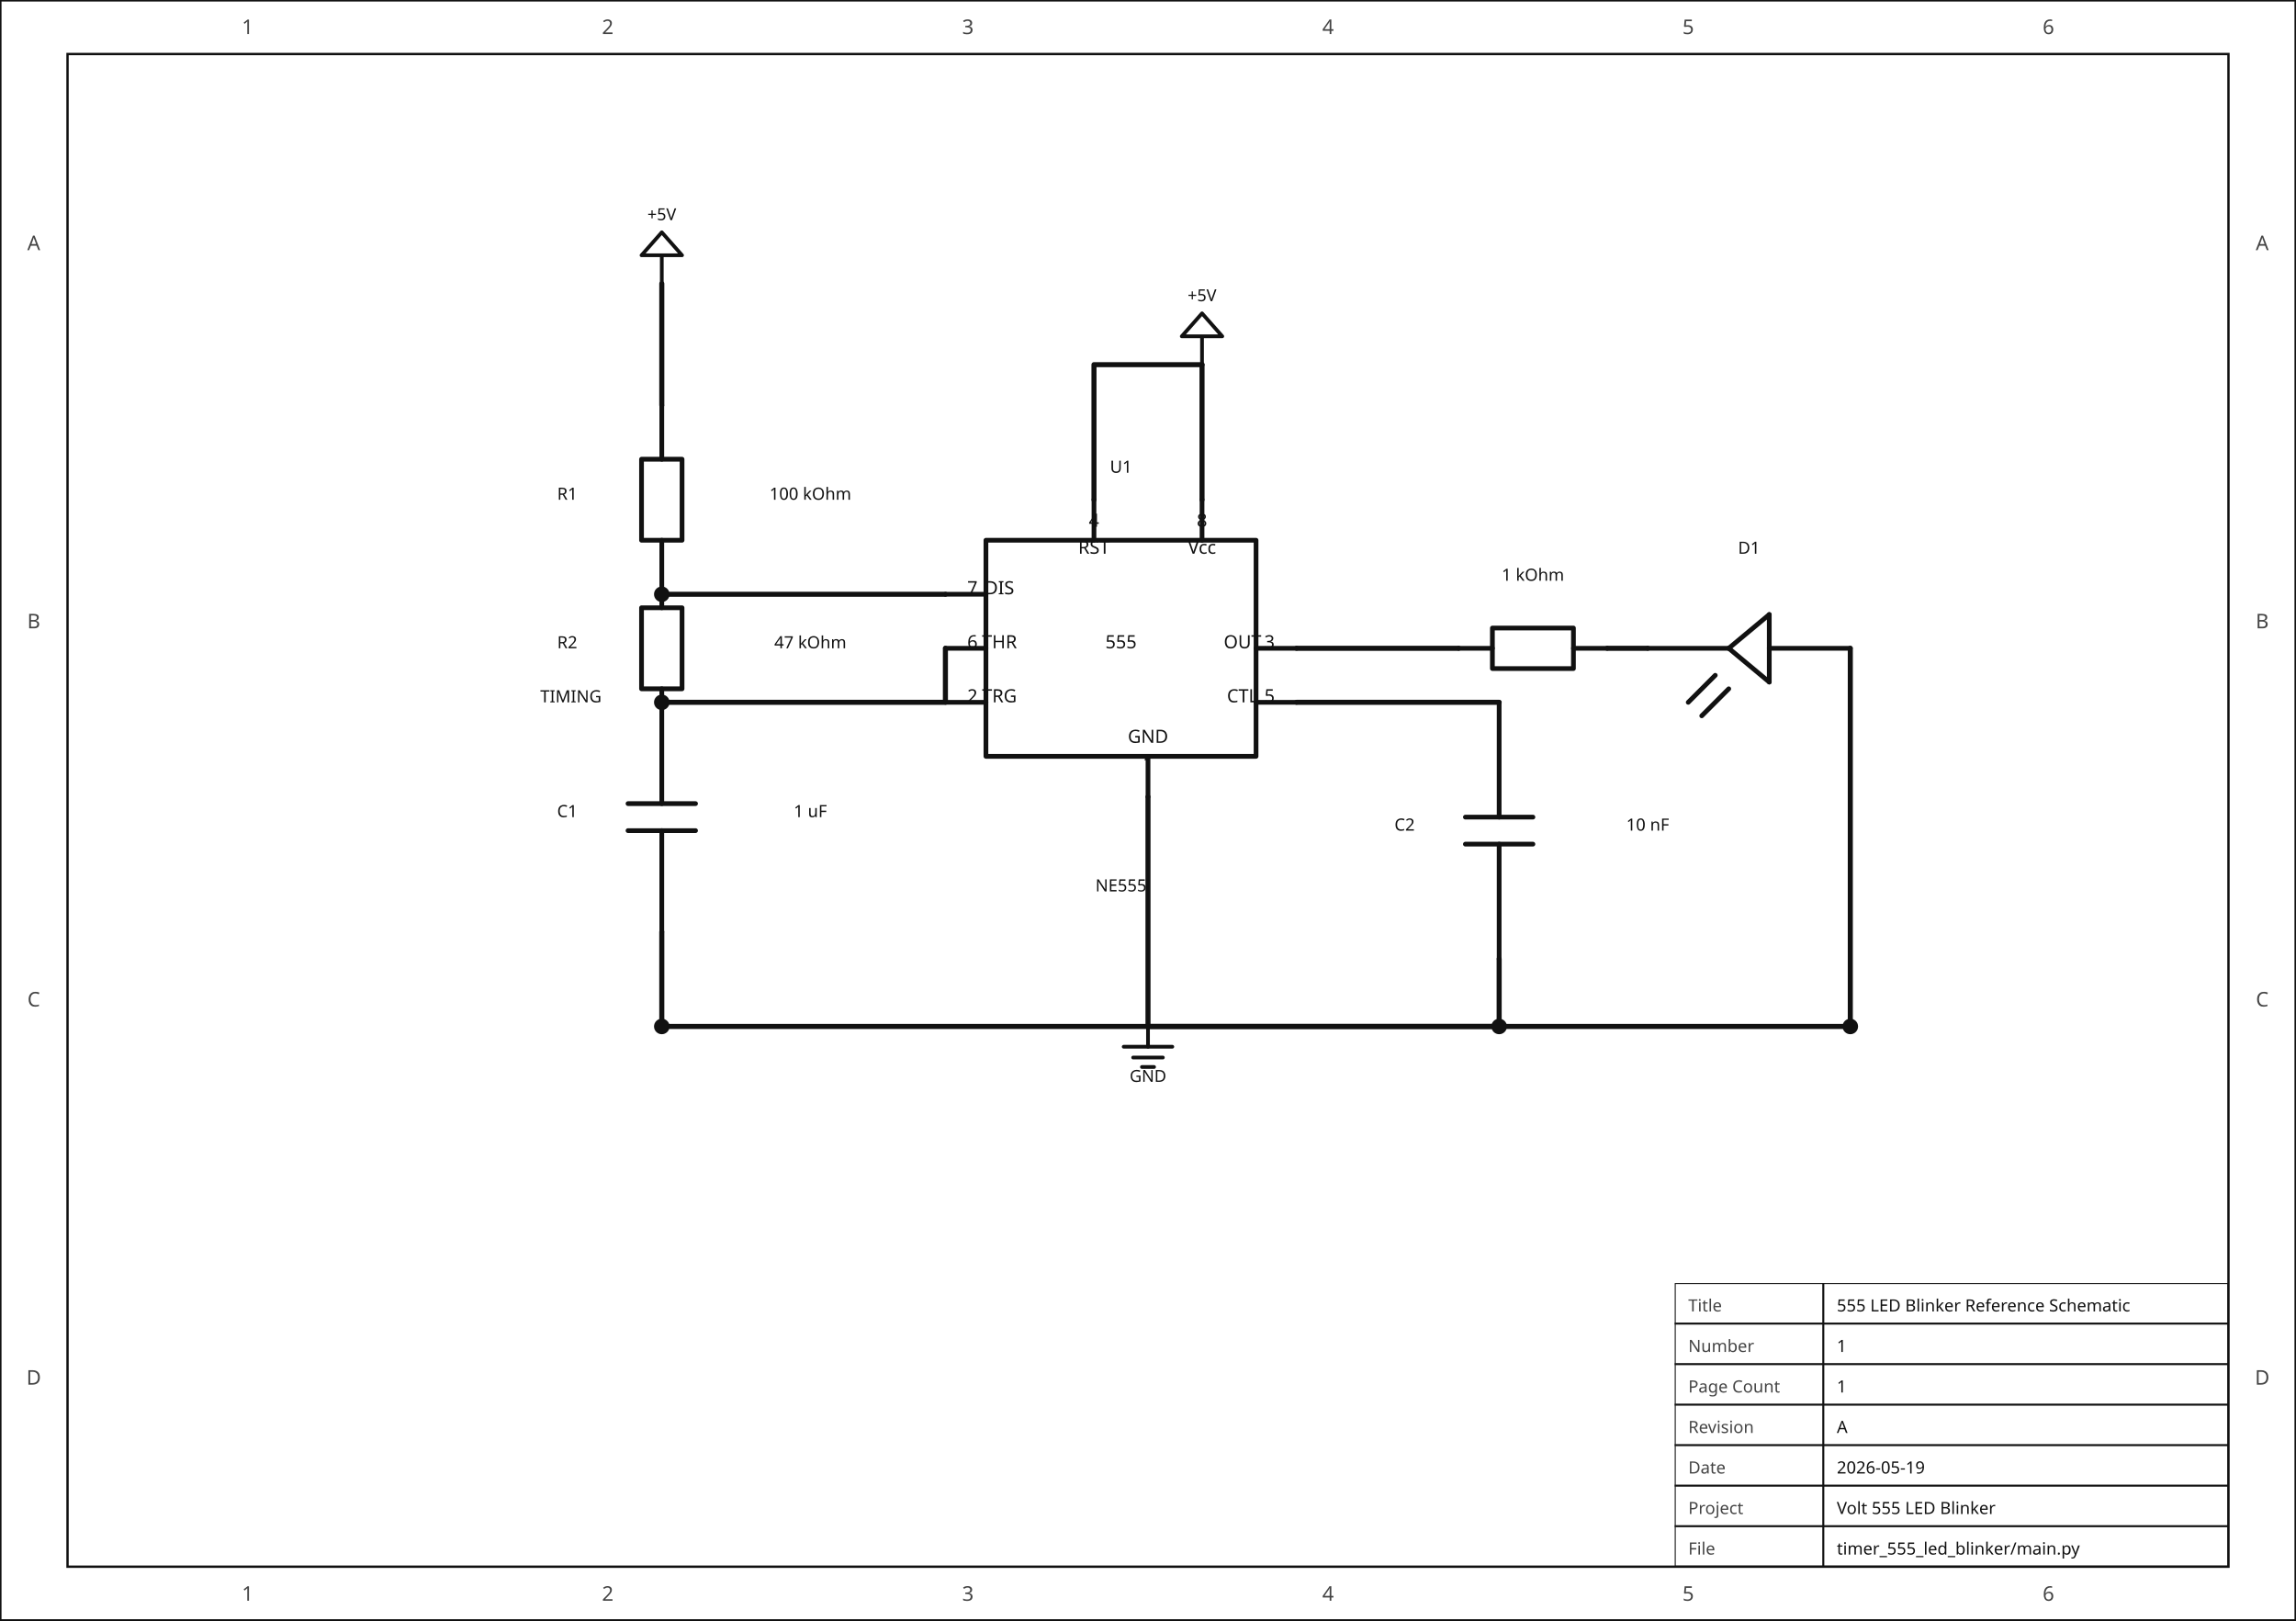
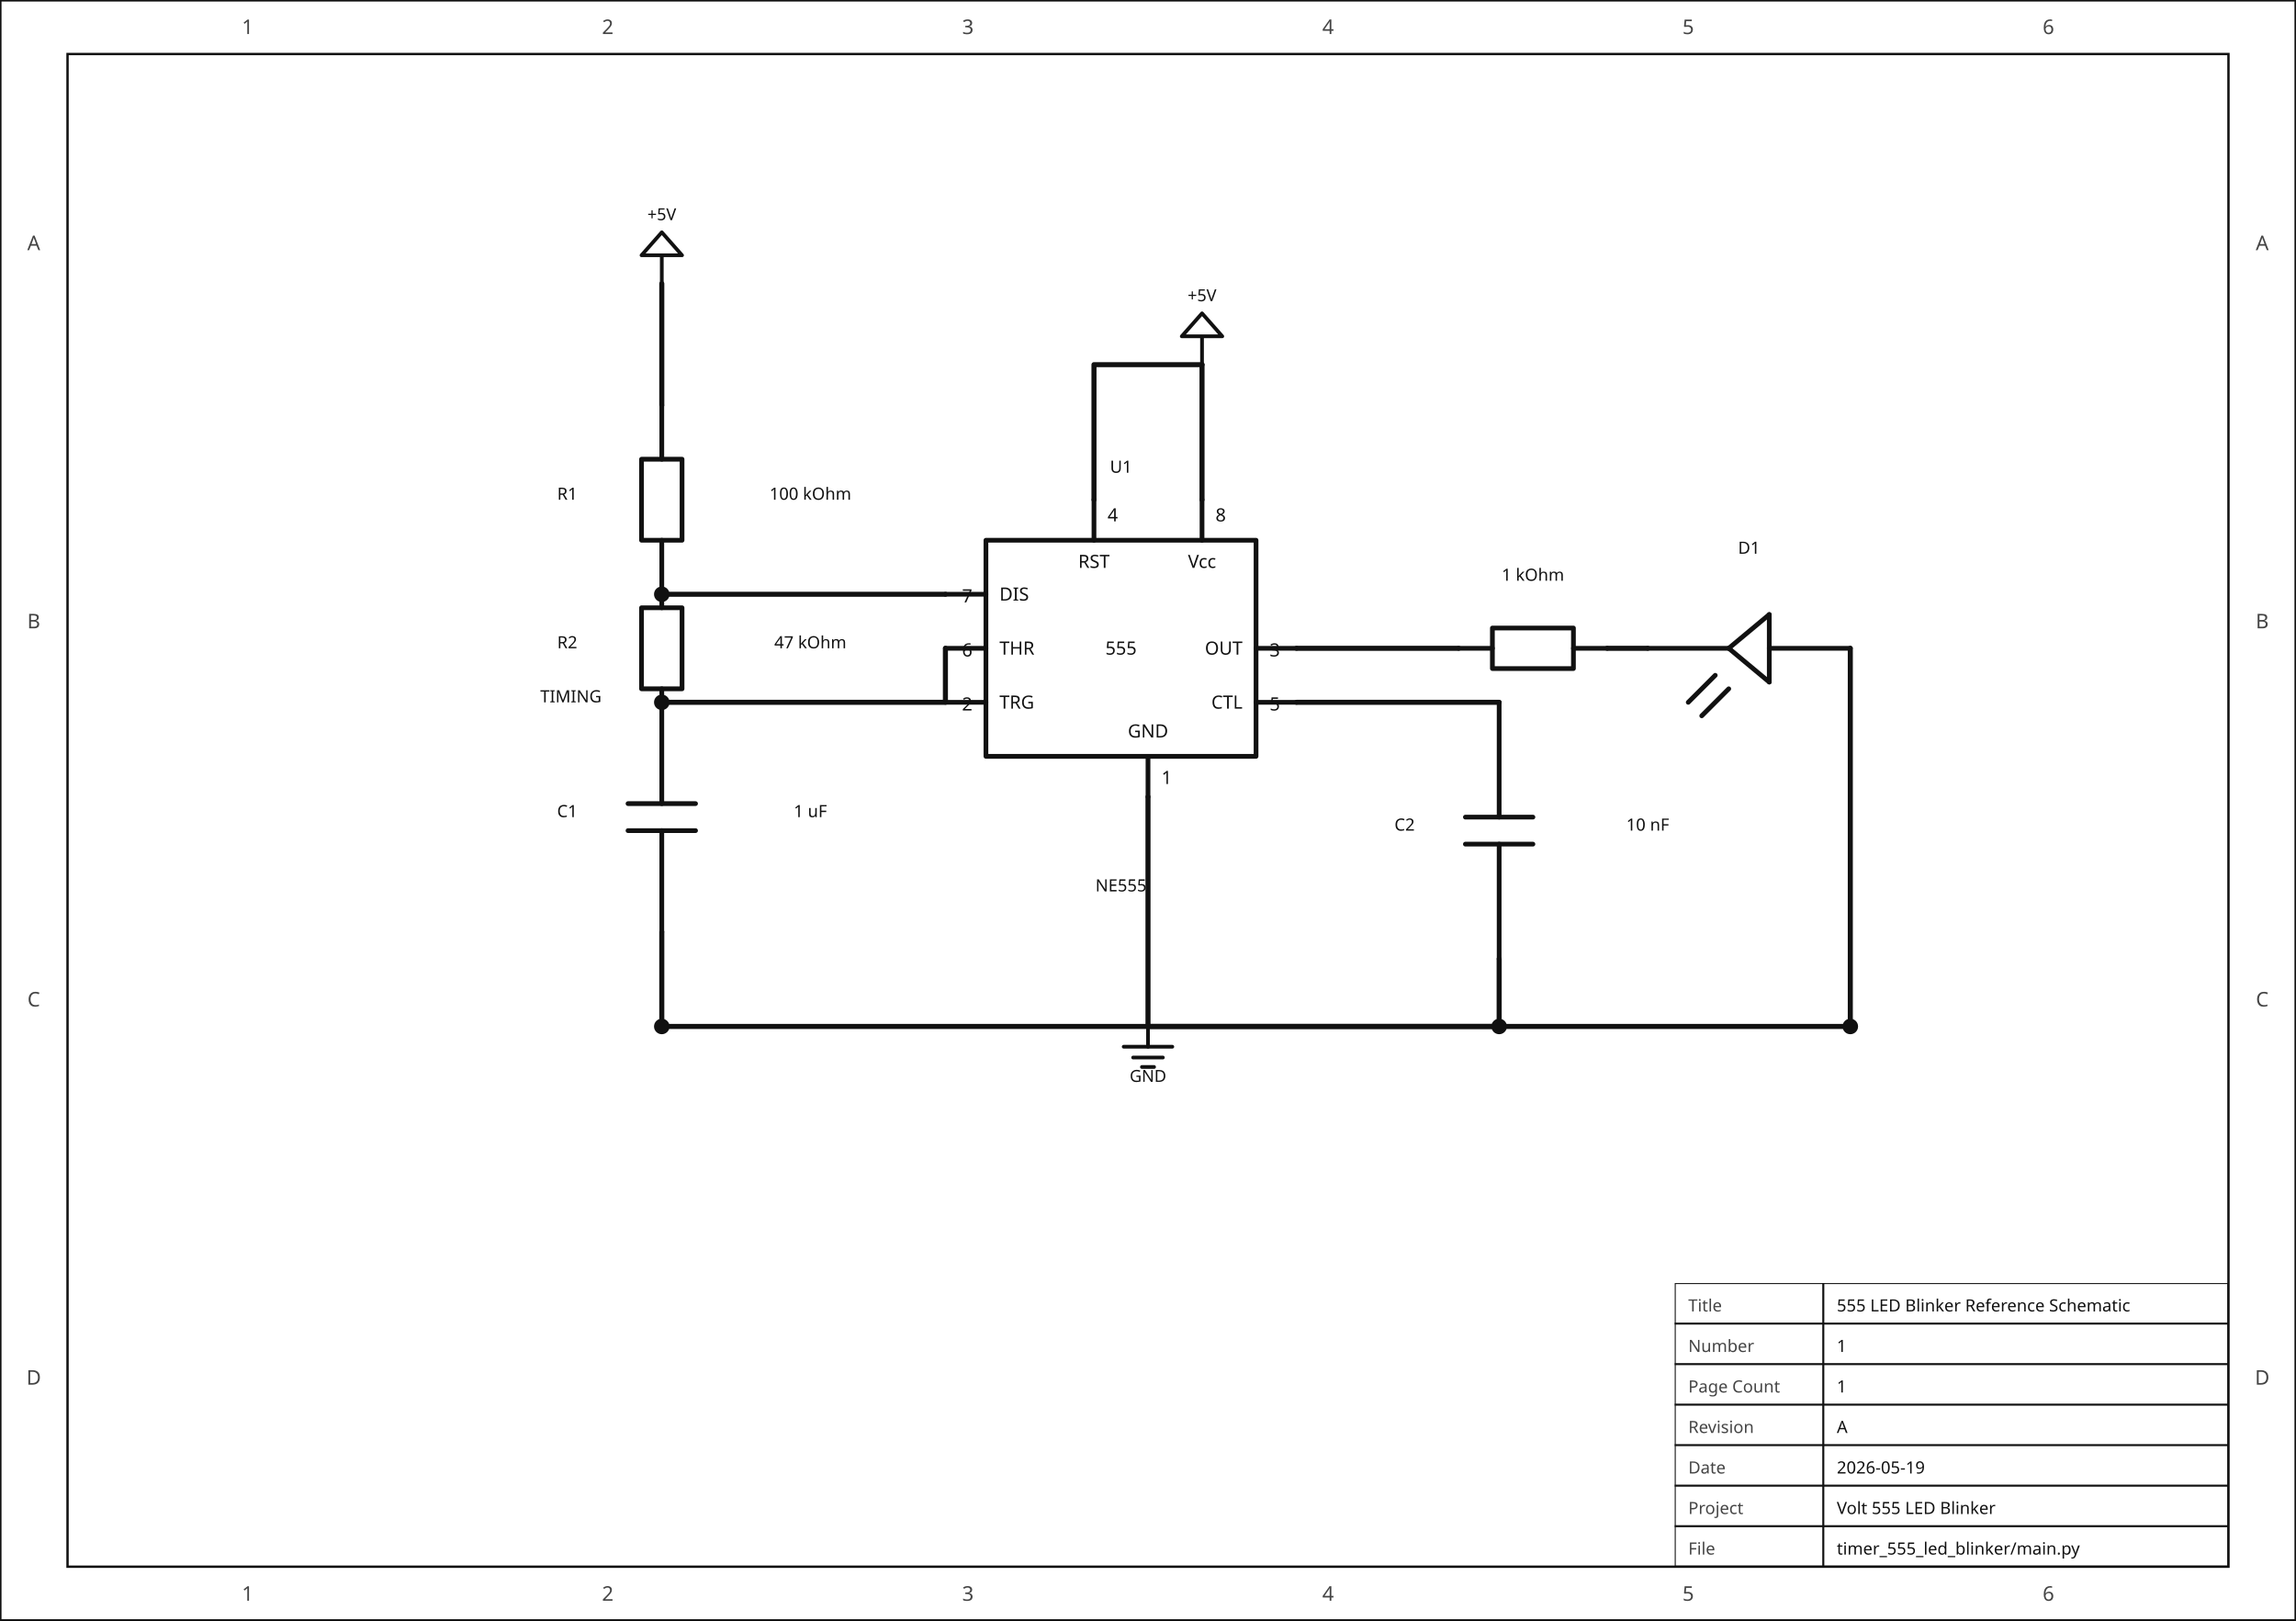
<svg xmlns="http://www.w3.org/2000/svg" viewBox="0 0 340 240" width="340" height="240">
-   <style>.document-background,.sheet{fill:#fff;stroke:none}.sheet-border{fill:none;stroke:#111;stroke-width:0.45}.drawing-frame{fill:none;stroke:#111;stroke-width:0.35}.sheet-grid{stroke:none}.sheet-grid-dot{fill:#d7d7d7;stroke:none}.coordinate-zone-label{font:3px sans-serif;fill:#444;text-anchor:middle;dominant-baseline:middle}.sheet-title{font-weight:600}.title-block-outline,.title-block-rule{fill:none;stroke:#111;stroke-width:0.3}.title-block-label{font:2.5px sans-serif;fill:#444;text-anchor:start}.title-block-value{font:2.5px sans-serif;fill:#111;text-anchor:start}.sheet-region-frame{fill:#fff;fill-opacity:0;stroke:#78716c;stroke-width:0.35}.sheet-region-frame.dashed{stroke-dasharray:3 2}.sheet-region-title{font:3.2px sans-serif;fill:#57534e;text-anchor:start;font-weight:600}.wire-run{fill:none;stroke:#111;stroke-width:0.75;stroke-linecap:round;stroke-linejoin:round}.net-label{font:2.5px sans-serif;fill:#111;text-anchor:start}.junction{fill:#111;stroke:none}.power-port-line,.ground-bar{stroke:#111;stroke-width:0.55;stroke-linecap:round;stroke-linejoin:round}.no-connect-line{stroke:#111;stroke-width:0.65;stroke-linecap:round}.power-port-shape,.sheet-port-shape{fill:#fff;stroke:#111;stroke-width:0.55;stroke-linejoin:round}.power-port-label,.sheet-port-label{font:2.45px sans-serif;fill:#111;text-anchor:middle}.symbol-field{font:2.5px sans-serif;fill:#111;text-anchor:middle}.symbol-line,.symbol-rectangle,.symbol-circle,.symbol-arc{fill:none;stroke:#111;stroke-width:0.7;stroke-linecap:round;stroke-linejoin:round}.symbol-text{font:2.7px sans-serif;fill:#111;text-anchor:middle}</style>
+   <style>.document-background,.sheet{fill:#fff;stroke:none}.sheet-border{fill:none;stroke:#111;stroke-width:0.45}.drawing-frame{fill:none;stroke:#111;stroke-width:0.35}.sheet-grid{stroke:none}.sheet-grid-dot{fill:#d7d7d7;stroke:none}.coordinate-zone-label{font:3px sans-serif;fill:#444;text-anchor:middle;dominant-baseline:middle}.sheet-title{font-weight:600}.title-block-outline,.title-block-rule{fill:none;stroke:#111;stroke-width:0.3}.title-block-label{font:2.5px sans-serif;fill:#444;text-anchor:start}.title-block-value{font:2.5px sans-serif;fill:#111;text-anchor:start}.sheet-region-frame{fill:#fff;fill-opacity:0;stroke:#78716c;stroke-width:0.35}.sheet-region-frame.dashed{stroke-dasharray:3 2}.sheet-region-title{font:3.2px sans-serif;fill:#57534e;text-anchor:start;font-weight:600}.wire-run{fill:none;stroke:#111;stroke-width:0.75;stroke-linecap:round;stroke-linejoin:round}.net-label{font:2.5px sans-serif;fill:#111}.junction{fill:#111;stroke:none}.power-port-line,.ground-bar{stroke:#111;stroke-width:0.55;stroke-linecap:round;stroke-linejoin:round}.no-connect-line{stroke:#111;stroke-width:0.65;stroke-linecap:round}.power-port-shape,.sheet-port-shape{fill:#fff;stroke:#111;stroke-width:0.55;stroke-linejoin:round}.power-port-label,.sheet-port-label{font:2.45px sans-serif;fill:#111;text-anchor:middle}.symbol-field{font:2.5px sans-serif;fill:#111}.symbol-line,.symbol-rectangle,.symbol-circle,.symbol-arc{fill:none;stroke:#111;stroke-width:0.7;stroke-linecap:round;stroke-linejoin:round}.symbol-text{font:2.7px sans-serif;fill:#111}</style>
  <rect class="document-background" x="0" y="0" width="340" height="240" />
  <g class="schematic-sheet" data-sheet="sheet:0" transform="translate(0 0)">
    <defs>
      <clipPath id="title-block-clip-sheet-0">
        <rect x="0" y="0" width="82" height="42" />
      </clipPath>
    </defs>
    <rect class="sheet" x="0" y="0" width="340" height="240" />
    <rect class="sheet-border" x="0" y="0" width="340" height="240" />
    <rect class="drawing-frame" x="10" y="8" width="320" height="224" />
    <g class="coordinate-zones">
      <text class="coordinate-zone-label column" x="36.667" y="4">1</text>
      <text class="coordinate-zone-label column" x="36.667" y="236">1</text>
      <text class="coordinate-zone-label column" x="90" y="4">2</text>
      <text class="coordinate-zone-label column" x="90" y="236">2</text>
      <text class="coordinate-zone-label column" x="143.333" y="4">3</text>
      <text class="coordinate-zone-label column" x="143.333" y="236">3</text>
      <text class="coordinate-zone-label column" x="196.667" y="4">4</text>
      <text class="coordinate-zone-label column" x="196.667" y="236">4</text>
      <text class="coordinate-zone-label column" x="250" y="4">5</text>
      <text class="coordinate-zone-label column" x="250" y="236">5</text>
      <text class="coordinate-zone-label column" x="303.333" y="4">6</text>
      <text class="coordinate-zone-label column" x="303.333" y="236">6</text>
      <text class="coordinate-zone-label row" x="5" y="36">A</text>
      <text class="coordinate-zone-label row" x="335" y="36">A</text>
      <text class="coordinate-zone-label row" x="5" y="92">B</text>
      <text class="coordinate-zone-label row" x="335" y="92">B</text>
      <text class="coordinate-zone-label row" x="5" y="148">C</text>
      <text class="coordinate-zone-label row" x="335" y="148">C</text>
      <text class="coordinate-zone-label row" x="5" y="204">D</text>
      <text class="coordinate-zone-label row" x="335" y="204">D</text>
    </g>
    <g class="title-block" transform="translate(248 190)" clip-path="url(#title-block-clip-sheet-0)">
      <rect class="title-block-outline" x="0" y="0" width="82" height="42" />
      <line class="title-block-rule" x1="22" y1="0" x2="22" y2="42" />
      <line class="title-block-rule" x1="0" y1="6" x2="82" y2="6" />
      <line class="title-block-rule" x1="0" y1="12" x2="82" y2="12" />
      <line class="title-block-rule" x1="0" y1="18" x2="82" y2="18" />
      <line class="title-block-rule" x1="0" y1="24" x2="82" y2="24" />
      <line class="title-block-rule" x1="0" y1="30" x2="82" y2="30" />
      <line class="title-block-rule" x1="0" y1="36" x2="82" y2="36" />
      <text class="title-block-label" x="2" y="4.2">Title</text>
      <text class="title-block-value sheet-title" x="24" y="4.2">555 LED Blinker Reference Schematic</text>
      <text class="title-block-label" x="2" y="10.2">Number</text>
      <text class="title-block-value" x="24" y="10.2">1</text>
      <text class="title-block-label" x="2" y="16.2">Page Count</text>
      <text class="title-block-value" x="24" y="16.2">1</text>
      <text class="title-block-label" x="2" y="22.2">Revision</text>
      <text class="title-block-value" x="24" y="22.2">A</text>
      <text class="title-block-label" x="2" y="28.2">Date</text>
      <text class="title-block-value" x="24" y="28.2">2026-05-19</text>
      <text class="title-block-label" x="2" y="34.2">Project</text>
      <text class="title-block-value" x="24" y="34.2">Volt 555 LED Blinker</text>
      <text class="title-block-label" x="2" y="40.2">File</text>
      <text class="title-block-value" x="24" y="40.2">timer_555_led_blinker/main.py</text>
    </g>
    <g class="layer layer-regions">
    </g>
    <g class="layer layer-symbols">
      <g class="symbol-instance" data-component="component:0" data-symbol-definition="symbol_def:0" transform="translate(140 80) rotate(0)">
        <rect class="symbol-rectangle" x="6" y="0" width="40" height="32" />
-         <text class="symbol-text" x="26" y="16" transform="rotate(0 26 16)">555</text>
+         <text class="symbol-text" x="26" y="16" text-anchor="middle" dominant-baseline="middle" transform="rotate(0 26 16)">555</text>
        <line class="symbol-line" x1="0" y1="8" x2="6" y2="8" />
-         <text class="symbol-text" x="8" y="8" transform="rotate(0 8 8)">DIS</text>
-         <text class="symbol-text" x="4" y="8" transform="rotate(0 4 8)">7</text>
+         <text class="symbol-text" x="8" y="8" text-anchor="start" dominant-baseline="middle" transform="rotate(0 8 8)">DIS</text>
+         <text class="symbol-text" x="4" y="10" text-anchor="end" dominant-baseline="text-after-edge" transform="rotate(0 4 10)">7</text>
        <line class="symbol-line" x1="0" y1="16" x2="6" y2="16" />
-         <text class="symbol-text" x="8" y="16" transform="rotate(0 8 16)">THR</text>
-         <text class="symbol-text" x="4" y="16" transform="rotate(0 4 16)">6</text>
+         <text class="symbol-text" x="8" y="16" text-anchor="start" dominant-baseline="middle" transform="rotate(0 8 16)">THR</text>
+         <text class="symbol-text" x="4" y="18" text-anchor="end" dominant-baseline="text-after-edge" transform="rotate(0 4 18)">6</text>
        <line class="symbol-line" x1="0" y1="24" x2="6" y2="24" />
-         <text class="symbol-text" x="8" y="24" transform="rotate(0 8 24)">TRG</text>
-         <text class="symbol-text" x="4" y="24" transform="rotate(0 4 24)">2</text>
+         <text class="symbol-text" x="8" y="24" text-anchor="start" dominant-baseline="middle" transform="rotate(0 8 24)">TRG</text>
+         <text class="symbol-text" x="4" y="26" text-anchor="end" dominant-baseline="text-after-edge" transform="rotate(0 4 26)">2</text>
        <line class="symbol-line" x1="52" y1="16" x2="46" y2="16" />
-         <text class="symbol-text" x="44" y="16" transform="rotate(0 44 16)">OUT</text>
-         <text class="symbol-text" x="48" y="16" transform="rotate(0 48 16)">3</text>
+         <text class="symbol-text" x="44" y="16" text-anchor="end" dominant-baseline="middle" transform="rotate(0 44 16)">OUT</text>
+         <text class="symbol-text" x="48" y="18" text-anchor="start" dominant-baseline="text-after-edge" transform="rotate(0 48 18)">3</text>
        <line class="symbol-line" x1="52" y1="24" x2="46" y2="24" />
-         <text class="symbol-text" x="44" y="24" transform="rotate(0 44 24)">CTL</text>
-         <text class="symbol-text" x="48" y="24" transform="rotate(0 48 24)">5</text>
+         <text class="symbol-text" x="44" y="24" text-anchor="end" dominant-baseline="middle" transform="rotate(0 44 24)">CTL</text>
+         <text class="symbol-text" x="48" y="26" text-anchor="start" dominant-baseline="text-after-edge" transform="rotate(0 48 26)">5</text>
        <line class="symbol-line" x1="22" y1="-6" x2="22" y2="0" />
-         <text class="symbol-text" x="22" y="2" transform="rotate(0 22 2)">RST</text>
-         <text class="symbol-text" x="22" y="-2" transform="rotate(0 22 -2)">4</text>
+         <text class="symbol-text" x="22" y="2" text-anchor="middle" dominant-baseline="text-before-edge" transform="rotate(0 22 2)">RST</text>
+         <text class="symbol-text" x="24" y="-2" text-anchor="start" dominant-baseline="text-after-edge" transform="rotate(0 24 -2)">4</text>
        <line class="symbol-line" x1="38" y1="-6" x2="38" y2="0" />
-         <text class="symbol-text" x="38" y="2" transform="rotate(0 38 2)">Vcc</text>
-         <text class="symbol-text" x="38" y="-2" transform="rotate(0 38 -2)">8</text>
+         <text class="symbol-text" x="38" y="2" text-anchor="middle" dominant-baseline="text-before-edge" transform="rotate(0 38 2)">Vcc</text>
+         <text class="symbol-text" x="40" y="-2" text-anchor="start" dominant-baseline="text-after-edge" transform="rotate(0 40 -2)">8</text>
        <line class="symbol-line" x1="30" y1="38" x2="30" y2="32" />
-         <text class="symbol-text" x="30" y="30" transform="rotate(0 30 30)">GND</text>
-         <text class="symbol-text" x="30" y="34" transform="rotate(0 30 34)">1</text>
+         <text class="symbol-text" x="30" y="30" text-anchor="middle" dominant-baseline="text-after-edge" transform="rotate(0 30 30)">GND</text>
+         <text class="symbol-text" x="32" y="34" text-anchor="start" dominant-baseline="text-before-edge" transform="rotate(0 32 34)">1</text>
      </g>
      <g class="symbol-instance" data-component="component:1" data-symbol-definition="symbol_def:1" transform="translate(98 60) rotate(90)">
        <line class="symbol-line" x1="0" y1="0" x2="8" y2="0" />
        <rect class="symbol-rectangle" x="8" y="-3" width="12" height="6" />
        <line class="symbol-line" x1="20" y1="0" x2="28" y2="0" />
      </g>
      <g class="symbol-instance" data-component="component:2" data-symbol-definition="symbol_def:2" transform="translate(98 88) rotate(90)">
        <line class="symbol-line" x1="0" y1="0" x2="2" y2="0" />
        <rect class="symbol-rectangle" x="2" y="-3" width="12" height="6" />
        <line class="symbol-line" x1="14" y1="0" x2="16" y2="0" />
      </g>
      <g class="symbol-instance" data-component="component:3" data-symbol-definition="symbol_def:3" transform="translate(98 104) rotate(90)">
        <line class="symbol-line" x1="0" y1="0" x2="15" y2="0" />
        <line class="symbol-line" x1="15" y1="-5" x2="15" y2="5" />
        <line class="symbol-line" x1="19" y1="-5" x2="19" y2="5" />
        <line class="symbol-line" x1="19" y1="0" x2="34" y2="0" />
      </g>
      <g class="symbol-instance" data-component="component:4" data-symbol-definition="symbol_def:4" transform="translate(222 104) rotate(90)">
        <line class="symbol-line" x1="0" y1="0" x2="17" y2="0" />
        <line class="symbol-line" x1="17" y1="-5" x2="17" y2="5" />
        <line class="symbol-line" x1="21" y1="-5" x2="21" y2="5" />
        <line class="symbol-line" x1="21" y1="0" x2="38" y2="0" />
      </g>
      <g class="symbol-instance" data-component="component:5" data-symbol-definition="symbol_def:5" transform="translate(216 96) rotate(0)">
        <line class="symbol-line" x1="0" y1="0" x2="5" y2="0" />
        <rect class="symbol-rectangle" x="5" y="-3" width="12" height="6" />
        <line class="symbol-line" x1="17" y1="0" x2="22" y2="0" />
      </g>
      <g class="symbol-instance" data-component="component:6" data-symbol-definition="symbol_def:6" transform="translate(274 96) rotate(180)">
        <line class="symbol-line" x1="0" y1="0" x2="12" y2="0" />
        <line class="symbol-line" x1="12" y1="-5" x2="12" y2="5" />
        <line class="symbol-line" x1="12" y1="-5" x2="18" y2="0" />
        <line class="symbol-line" x1="12" y1="5" x2="18" y2="0" />
        <line class="symbol-line" x1="18" y1="0" x2="30" y2="0" />
        <line class="symbol-line" x1="18" y1="-6" x2="22" y2="-10" />
        <line class="symbol-line" x1="20" y1="-4" x2="24" y2="-8" />
      </g>
    </g>
    <g class="layer layer-wires">
      <polyline class="wire-run" data-net="net:0" points="178,74 178,54" />
      <polyline class="wire-run" data-net="net:0" points="162,74 162,54 178,54" />
      <polyline class="wire-run" data-net="net:2" points="140,88 98,88" />
      <polyline class="wire-run" data-net="net:4" points="192,104 222,104" />
      <polyline class="wire-run" data-net="net:5" points="192,96 216,96" />
      <polyline class="wire-run" data-net="net:6" points="238,96 244,96" />
      <polyline class="wire-run" data-net="net:3" points="140,96 140,104 98,104" />
      <polyline class="wire-run" data-net="net:0" points="98,60 98,42" />
      <polyline class="wire-run" data-net="net:1" points="170,118 170,152" />
      <polyline class="wire-run" data-net="net:1" points="98,138 98,152 170,152" />
      <polyline class="wire-run" data-net="net:1" points="222,142 222,152 170,152" />
      <polyline class="wire-run" data-net="net:1" points="274,96 274,152 170,152" />
    </g>
    <g class="layer layer-junctions">
      <circle class="junction" data-net="net:2" cx="98" cy="88" r="1.15" />
      <circle class="junction" data-net="net:3" cx="98" cy="104" r="1.15" />
      <circle class="junction" data-net="net:1" cx="98" cy="152" r="1.15" />
      <circle class="junction" data-net="net:1" cx="222" cy="152" r="1.15" />
      <circle class="junction" data-net="net:1" cx="274" cy="152" r="1.15" />
    </g>
    <g class="layer layer-ports">
      <g class="power-port power" data-net="net:0" transform="translate(178 54)">
        <line class="power-port-line" x1="0" y1="0" x2="0" y2="-4.2" />
        <path class="power-port-shape" d="M -3 -4.2 L 0 -7.6 L 3 -4.2 Z" />
        <text class="power-port-label" x="0" y="-9.4">+5V</text>
      </g>
      <g class="power-port power" data-net="net:0" transform="translate(98 42)">
        <line class="power-port-line" x1="0" y1="0" x2="0" y2="-4.2" />
        <path class="power-port-shape" d="M -3 -4.2 L 0 -7.6 L 3 -4.2 Z" />
        <text class="power-port-label" x="0" y="-9.4">+5V</text>
      </g>
      <g class="power-port ground" data-net="net:1" transform="translate(170 152)">
        <line class="power-port-line" x1="0" y1="0" x2="0" y2="3" />
        <line class="ground-bar" x1="-3.6" y1="3" x2="3.6" y2="3" />
        <line class="ground-bar" x1="-2.2" y1="4.6" x2="2.2" y2="4.6" />
        <line class="ground-bar" x1="-0.9" y1="6" x2="0.9" y2="6" />
        <text class="power-port-label" x="0" y="8.2">GND</text>
      </g>
    </g>
    <g class="layer layer-labels">
-       <text class="net-label" data-net="net:3" x="80" y="104" transform="rotate(0 80 104)">TIMING</text>
+       <text class="net-label" data-net="net:3" x="80" y="104" text-anchor="start" dominant-baseline="alphabetic" transform="rotate(0 80 104)">TIMING</text>
    </g>
    <g class="layer layer-fields">
-       <text class="symbol-field" data-symbol-instance="symbol_instance:0" data-field="reference" x="166" y="70" transform="rotate(0 166 70)">U1</text>
-       <text class="symbol-field" data-symbol-instance="symbol_instance:0" data-field="value" x="166" y="132" transform="rotate(0 166 132)">NE555</text>
-       <text class="symbol-field" data-symbol-instance="symbol_instance:1" data-field="reference" x="84" y="74" transform="rotate(0 84 74)">R1</text>
-       <text class="symbol-field" data-symbol-instance="symbol_instance:1" data-field="value" x="120" y="74" transform="rotate(0 120 74)">100 kOhm</text>
-       <text class="symbol-field" data-symbol-instance="symbol_instance:2" data-field="reference" x="84" y="96" transform="rotate(0 84 96)">R2</text>
-       <text class="symbol-field" data-symbol-instance="symbol_instance:2" data-field="value" x="120" y="96" transform="rotate(0 120 96)">47 kOhm</text>
-       <text class="symbol-field" data-symbol-instance="symbol_instance:3" data-field="reference" x="84" y="121" transform="rotate(0 84 121)">C1</text>
-       <text class="symbol-field" data-symbol-instance="symbol_instance:3" data-field="value" x="120" y="121" transform="rotate(0 120 121)">1 uF</text>
-       <text class="symbol-field" data-symbol-instance="symbol_instance:4" data-field="reference" x="208" y="123" transform="rotate(0 208 123)">C2</text>
-       <text class="symbol-field" data-symbol-instance="symbol_instance:4" data-field="value" x="244" y="123" transform="rotate(0 244 123)">10 nF</text>
-       <text class="symbol-field" data-symbol-instance="symbol_instance:5" data-field="value" x="227" y="86" transform="rotate(0 227 86)">1 kOhm</text>
-       <text class="symbol-field" data-symbol-instance="symbol_instance:6" data-field="reference" x="259" y="82" transform="rotate(0 259 82)">D1</text>
+       <text class="symbol-field" data-symbol-instance="symbol_instance:0" data-field="reference" x="166" y="70" text-anchor="middle" dominant-baseline="alphabetic" transform="rotate(0 166 70)">U1</text>
+       <text class="symbol-field" data-symbol-instance="symbol_instance:0" data-field="value" x="166" y="132" text-anchor="middle" dominant-baseline="alphabetic" transform="rotate(0 166 132)">NE555</text>
+       <text class="symbol-field" data-symbol-instance="symbol_instance:1" data-field="reference" x="84" y="74" text-anchor="middle" dominant-baseline="alphabetic" transform="rotate(0 84 74)">R1</text>
+       <text class="symbol-field" data-symbol-instance="symbol_instance:1" data-field="value" x="120" y="74" text-anchor="middle" dominant-baseline="alphabetic" transform="rotate(0 120 74)">100 kOhm</text>
+       <text class="symbol-field" data-symbol-instance="symbol_instance:2" data-field="reference" x="84" y="96" text-anchor="middle" dominant-baseline="alphabetic" transform="rotate(0 84 96)">R2</text>
+       <text class="symbol-field" data-symbol-instance="symbol_instance:2" data-field="value" x="120" y="96" text-anchor="middle" dominant-baseline="alphabetic" transform="rotate(0 120 96)">47 kOhm</text>
+       <text class="symbol-field" data-symbol-instance="symbol_instance:3" data-field="reference" x="84" y="121" text-anchor="middle" dominant-baseline="alphabetic" transform="rotate(0 84 121)">C1</text>
+       <text class="symbol-field" data-symbol-instance="symbol_instance:3" data-field="value" x="120" y="121" text-anchor="middle" dominant-baseline="alphabetic" transform="rotate(0 120 121)">1 uF</text>
+       <text class="symbol-field" data-symbol-instance="symbol_instance:4" data-field="reference" x="208" y="123" text-anchor="middle" dominant-baseline="alphabetic" transform="rotate(0 208 123)">C2</text>
+       <text class="symbol-field" data-symbol-instance="symbol_instance:4" data-field="value" x="244" y="123" text-anchor="middle" dominant-baseline="alphabetic" transform="rotate(0 244 123)">10 nF</text>
+       <text class="symbol-field" data-symbol-instance="symbol_instance:5" data-field="value" x="227" y="86" text-anchor="middle" dominant-baseline="alphabetic" transform="rotate(0 227 86)">1 kOhm</text>
+       <text class="symbol-field" data-symbol-instance="symbol_instance:6" data-field="reference" x="259" y="82" text-anchor="middle" dominant-baseline="alphabetic" transform="rotate(0 259 82)">D1</text>
    </g>
  </g>
</svg>
